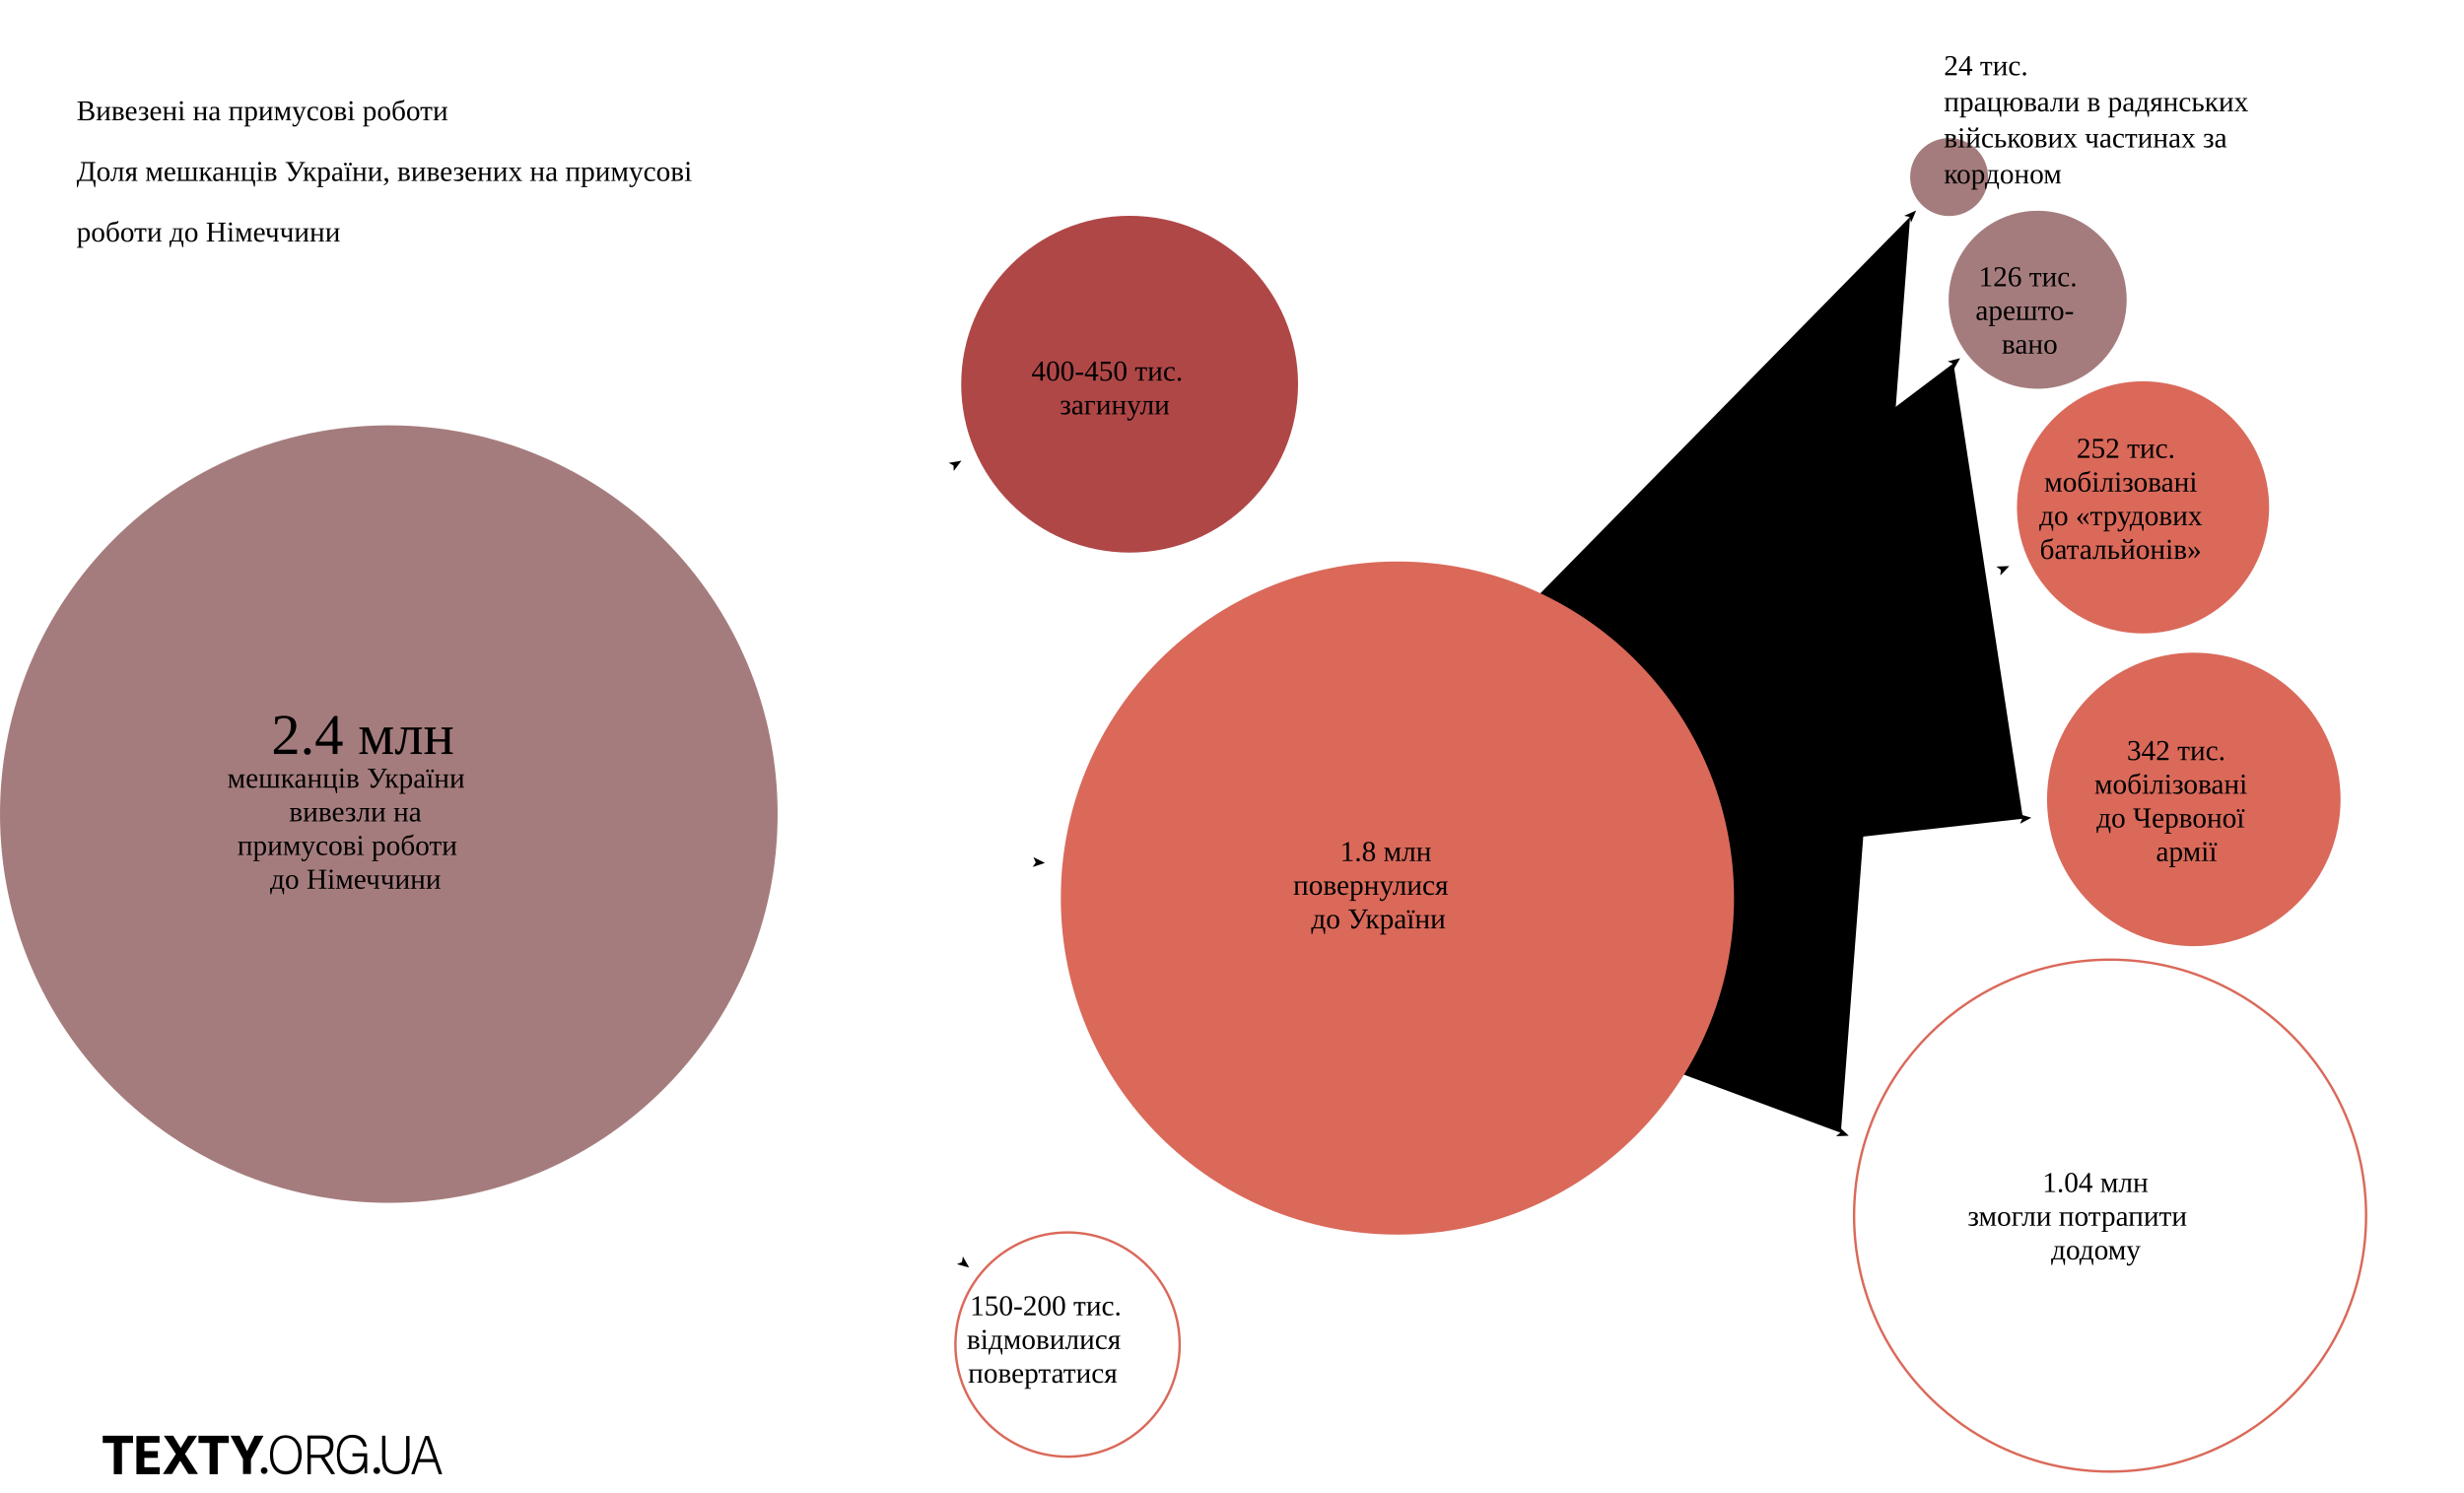
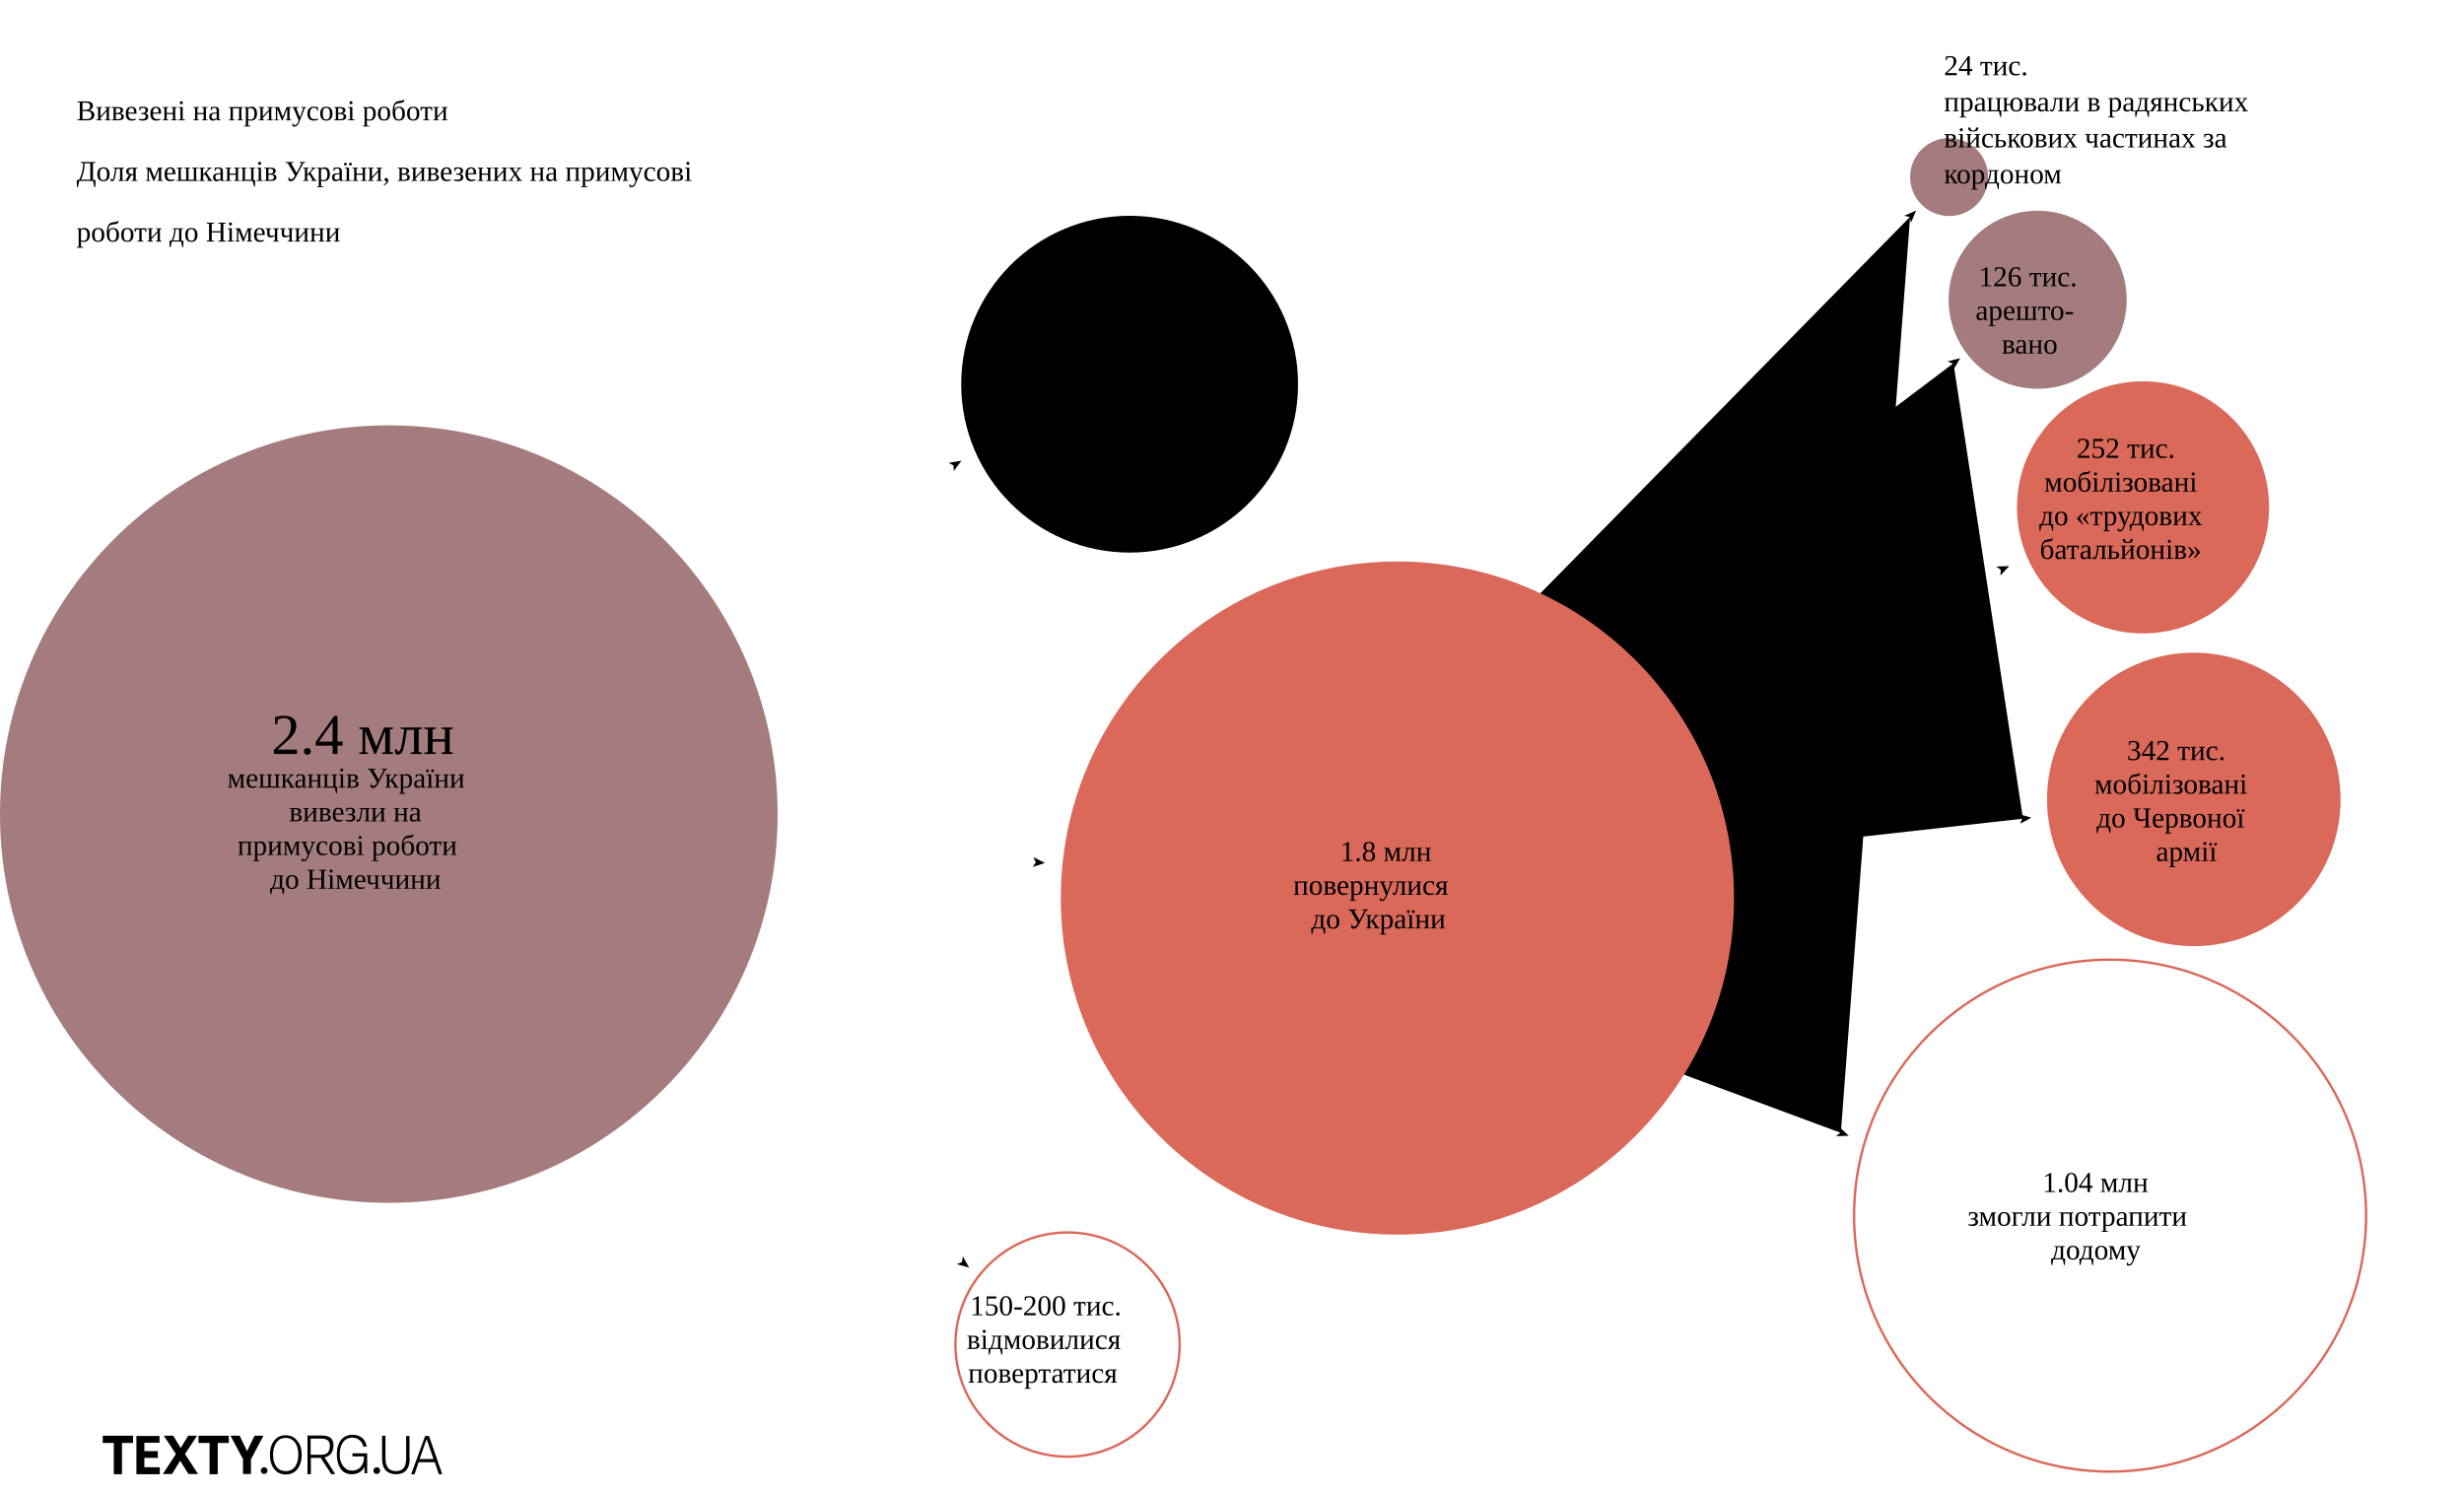
<svg xmlns="http://www.w3.org/2000/svg" x="0px" y="0px" viewBox="0 0 1024.1 620.4" style="enable-background:new 0 0 1024.1 620.4;" xml:space="preserve">
  <g id="circles-3">

</g>
  <g id="content-3">
-     <circle class="st1" cx="877" cy="505.3" r="106.4" style="fill:none;stroke:#DA695A;stroke-width:1;stroke-miterlimit:10;" />
+     <circle cx="877" cy="505.3" r="106.4" style="fill:none; stroke:#DA695A; stroke-width:1;s troke-miterlimit:10;" />
    <circle cx="911.8" cy="332.3" r="61" style="fill:#DA695A" />
    <circle cx="890.7" cy="210.9" r="52.4" style="fill:#DA695A" />
    <circle cx="846.9" cy="124.6" r="37" style="opacity:0.65;fill:#743638;" />
    <circle cx="810.1" cy="73.6" r="16.2" style="opacity:0.65;fill:#743638;" />
    <g>
      <polyline class="arrow" points="793.9,90.1 512.1,377.1 765.1,470.9" />
      <polygon points="796.4,87.5 791.4,89.7 793.7,90.2 794.3,92.5" />
      <polygon points="768.4,472.1 763.1,472.3 764.9,470.8 764.5,468.5" />
    </g>
    <g>
      <polyline class="arrow" points="811.9,151 512.1,377.1 840.8,340.3" />
      <polygon points="814.7,148.9 809.5,150.2 811.7,151.2 812,153.5" />
      <polygon points="844.3,339.9 839.6,342.4 840.5,340.3 839.1,338.4" />
    </g>
    <g>
      <line class="arrow" x1="512.1" y1="377.1" x2="831.9" y2="236.8" />
      <polygon points="835.1,235.3 831.4,239.2 831.6,236.9 829.7,235.5" />
    </g>
    <text transform="matrix(1 0 0 1 31.8074 50.0122)" class="bold-text font-size-36">Вивезені на примусові роботи</text>
    <text transform="matrix(1 0 0 1 31.8074 75.2122)" class="font-size-21">Доля мешканців України, вивезених на примусові </text>
    <text transform="matrix(1 0 0 1 31.8074 100.4122)" class="font-size-21">роботи до Німеччини</text>
    <g id="texty-logo">
      <path d="M125.4,604.7c0,2.2-0.5,4.1-1.5,5.6c-1.2,1.7-2.9,2.6-5.1,2.6c-2,0-3.6-0.7-4.8-2.2c-1.2-1.5-1.8-3.5-1.8-6   c0-2.3,0.5-4.2,1.6-5.7c1.2-1.6,2.8-2.4,4.9-2.4s3.8,0.8,4.9,2.4C124.8,600.3,125.4,602.3,125.4,604.7z M124,604.6   c0-2.1-0.5-3.8-1.4-5s-2.2-1.9-3.9-1.9c-1.7,0-3,0.7-3.9,2.1c-0.9,1.3-1.3,2.9-1.3,4.8c0,2,0.4,3.6,1.2,4.8   c0.9,1.4,2.3,2.1,4.1,2.1c1.8,0,3.1-0.7,4-2.1C123.6,608.2,124,606.6,124,604.6z" />
      <path d="M104.3,606.6v6.1H101v-6.2l-5.2-9.7h3.8l3.1,6.4l3.1-6.4h3.7L104.3,606.6z" />
      <path d="M95.1,599.8h-4.6v13h-3.4v-13h-4.6v-3h12.6V599.8z" />
      <path d="M76.9,604.4l5.4,8.3h-4l-3.4-5.5l-3.4,5.5h-3.8l5.4-8.3l-5-7.6H72l3.1,5.1l3.1-5.1h3.7L76.9,604.4z" />
      <path d="M66.3,599.7H60v3.5h5.6v2.8H60v3.9h6.4v2.9h-9.7v-15.9h9.6V599.7z" />
      <path d="M55.3,599.8h-4.6v13h-3.4v-13h-4.6v-3h12.6C55.3,596.8,55.3,599.8,55.3,599.8z" />
      <path d="M152.6,612.4h-1.1v-2.7c-0.5,1-1.2,1.8-2.1,2.3c-0.9,0.5-1.9,0.8-3.2,0.8c-2.1,0-3.6-0.8-4.7-2.4c-1-1.5-1.5-3.4-1.5-5.9   s0.6-4.4,1.7-5.9c1.2-1.5,2.8-2.2,4.8-2.2c1.6,0,2.9,0.4,3.9,1.2c1.1,0.8,1.7,2,2,3.7H151c-0.2-1.1-0.8-2-1.6-2.7   c-0.8-0.6-1.8-1-2.9-1c-1.8,0-3.1,0.7-4,2s-1.3,3-1.3,5.3c0,1.8,0.5,3.3,1.4,4.5c1,1.3,2.2,1.9,3.8,1.9c1.4,0,2.5-0.5,3.4-1.4   c0.5-0.5,0.8-1.2,1.1-1.9s0.4-1.6,0.4-2.6h-4.8v-1.3h6.1L152.6,612.4L152.6,612.4z" />
      <path d="M170.3,606.3c0,2.2-0.5,3.8-1.5,4.9c-1,1.1-2.4,1.6-4.2,1.6c-1.7,0-3.1-0.5-4.1-1.4c-1.1-1.1-1.7-2.8-1.7-5.1v-9.5h1.4v9.1   c0,2,0.4,3.4,1.1,4.3c0.7,0.9,1.8,1.3,3.2,1.3s2.5-0.4,3.2-1.2c0.8-0.9,1.1-2.3,1.1-4.3v-9.1h1.4v9.4H170.3z" />
      <path d="M183.8,612.8h-1.4l-1.7-5H174l-1.7,5h-1.4l5.8-15.9h1.6L183.8,612.8z M180.2,606.5l-2.9-8.3l-2.9,8.3H180.2z" />
      <circle cx="109.8" cy="611.3" r="1.4" />
      <circle cx="156.6" cy="611.3" r="1.4" />
      <path d="M139.3,612.7l-4.4-6.9c0.5-0.1,0.8-0.2,1.3-0.5c2.1-0.9,2.4-3.4,2.4-4.4c0-1.5-0.4-2.6-1.3-3.3c-0.8-0.6-2-0.9-3.7-0.9   h-5.8v16.1h1.4V606h4.1l4.4,6.8L139.3,612.7z M129.1,598h4.5c1.3,0,2.3,0.3,2.8,0.9c0.5,0.5,0.7,1.2,0.7,2.1c0,1-0.3,2.3-1,2.9   c-0.6,0.6-1.5,0.8-2.6,0.8h-4.4V598z" />
    </g>
-     <ellipse cx="469.5" cy="159.7" rx="70" ry="70" style="opacity:0.72;fill:#910000;enable-background:new" />
-     <ellipse cx="580.8" cy="373.3" rx="139.9" ry="139.9" style="fill:#DA695A" />
+     <circle cx="469.5" cy="159.7" r="70" class="red" />
+     <circle cx="580.8" cy="373.3" r="139.9" style="fill:#DA695A" />
    <circle cx="443.7" cy="558.9" r="46.6" style="fill:none;stroke:#DA695A;stroke-miterlimit:10;" />
    <g>
      <line class="arrow" x1="290.3" y1="439" x2="400" y2="524.7" />
      <polygon points="402.8,526.9 397.7,525.5 399.8,524.6 400.2,522.3" />
    </g>
    <g>
      <line class="arrow" x1="396.5" y1="193.3" x2="301.2" y2="252.2" />
      <polygon points="399.6,191.5 394.3,192.4 396.3,193.5 396.4,195.8" />
    </g>
    <g>
      <line class="arrow" x1="324.7" y1="350.6" x2="430.8" y2="358.5" />
      <polygon points="434.3,358.7 429.2,360.4 430.5,358.5 429.5,356.3" />
    </g>
    <circle cx="161.6" cy="338.4" r="161.6" style="opacity:0.65;fill:#743638;enable-background:new;" />
-     <text transform="matrix(1 0 0 1 112.7676 313.4081)" class="fill-white st6" style="font-size:24px">2.4 млн </text>
+     <text transform="matrix(1 0 0 1 112.7676 313.4081)" class="fill-white bold-text" style="font-size:24px">2.4 млн </text>
    <text transform="matrix(1 0 0 1 94.4676 327.4081)" class="fill-white font-size-14">мешканців України </text>
    <text transform="matrix(1 0 0 1 120.1676 341.4081)" class="fill-white font-size-14">вивезли на </text>
    <text transform="matrix(1 0 0 1 98.6676 355.4081)" class="fill-white font-size-14">примусові роботи </text>
    <text transform="matrix(1 0 0 1 112.2676 369.4081)" class="fill-white font-size-14">до Німеччини</text>
-     <text transform="matrix(1 0 0 1 428.6585 158.2054)" class="fill-white font-size-14">400-450 тис.</text>
+     <text transform="matrix(1 0 0 1 428.6585 158.2054)" class="bold-text fill-white font-size-14">400-450 тис.</text>
    <text transform="matrix(1 0 0 1 440.4585 172.2054)" class="fill-white font-size-14">загинули</text>
-     <text transform="matrix(1 0 0 1 556.9719 357.9151)" class="fill-white font-size-14">1.8 млн </text>
+     <text transform="matrix(1 0 0 1 556.9719 357.9151)" class="bold-text fill-white font-size-14">1.8 млн </text>
    <text transform="matrix(1 0 0 1 537.4719 371.9151)" class="fill-white font-size-14">повернулися </text>
    <text transform="matrix(1 0 0 1 544.9719 385.9151)" class="fill-white font-size-14">до України</text>
-     <text transform="matrix(1 0 0 1 403.1229 546.7425)" class="font-size-14">150-200 тис. </text>
+     <text transform="matrix(1 0 0 1 403.1229 546.7425)" class="bold-text font-size-14">150-200 тис.</text>
    <text transform="matrix(1 0 0 1 401.8229 560.7425)" class="font-size-14">відмовилися </text>
    <text transform="matrix(1 0 0 1 402.3229 574.7425)" class="font-size-14">повертатися</text>
-     <text transform="matrix(1 0 0 1 848.8834 495.4924)" class="font-size-14">1.04 млн</text>
+     <text transform="matrix(1 0 0 1 848.8834 495.4924)" class="bold-text font-size-14">1.04 млн</text>
    <text transform="matrix(1 0 0 1 817.7834 509.4924)" class="font-size-14">змогли потрапити </text>
    <text transform="matrix(1 0 0 1 852.4834 523.4924)" class="font-size-14">додому</text>
-     <text transform="matrix(1 0 0 1 883.97 315.9301)" class="fill-white font-size-14">342 тис.</text>
+     <text transform="matrix(1 0 0 1 883.97 315.9301)" class="bold-text fill-white font-size-14">342 тис.</text>
    <text transform="matrix(1 0 0 1 870.47 329.9301)" class="fill-white font-size-14">мобілізовані </text>
    <text transform="matrix(1 0 0 1 871.3699 343.9301)" class="fill-white font-size-14">до Червоної </text>
    <text transform="matrix(1 0 0 1 896.0698 357.9301)" class="fill-white font-size-14">армії</text>
-     <text transform="matrix(1 0 0 1 863.0654 190.3162)" class="fill-white font-size-14">252 тис.</text>
+     <text transform="matrix(1 0 0 1 863.0654 190.3162)" class="bold-text fill-white font-size-14">252 тис.</text>
    <text transform="matrix(1 0 0 1 849.6654 204.3162)" class="fill-white font-size-14">мобілізовані </text>
    <text transform="matrix(1 0 0 1 847.5654 218.3162)" class="fill-white font-size-14">до «трудових </text>
    <text transform="matrix(1 0 0 1 847.7654 232.3162)" class="fill-white font-size-14">батальйонів»</text>
-     <text transform="matrix(1 0 0 1 822.3513 118.9913)" class="fill-white font-size-14">126 тис.</text>
+     <text transform="matrix(1 0 0 1 822.3513 118.9913)" class="bold-text fill-white font-size-14">126 тис.</text>
    <text transform="matrix(1 0 0 1 821.0513 132.9913)" class="fill-white font-size-14">арешто- </text>
    <text transform="matrix(1 0 0 1 831.9513 146.9913)" class="fill-white font-size-14">вано</text>
-     <text transform="matrix(1 0 0 1 807.9247 31.2609)" class="font-size-14">24 тис.</text>
+     <text transform="matrix(1 0 0 1 807.9247 31.2609)" class="bold-text font-size-14">24 тис.</text>
    <text transform="matrix(1 0 0 1 807.9247 46.2609)" class="font-size-14">працювали в радянських </text>
    <text transform="matrix(1 0 0 1 807.9247 61.2609)" class="font-size-14">військових частинах за </text>
    <text transform="matrix(1 0 0 1 807.9247 76.2609)" class="font-size-14">кордоном</text>
  </g>
</svg>
